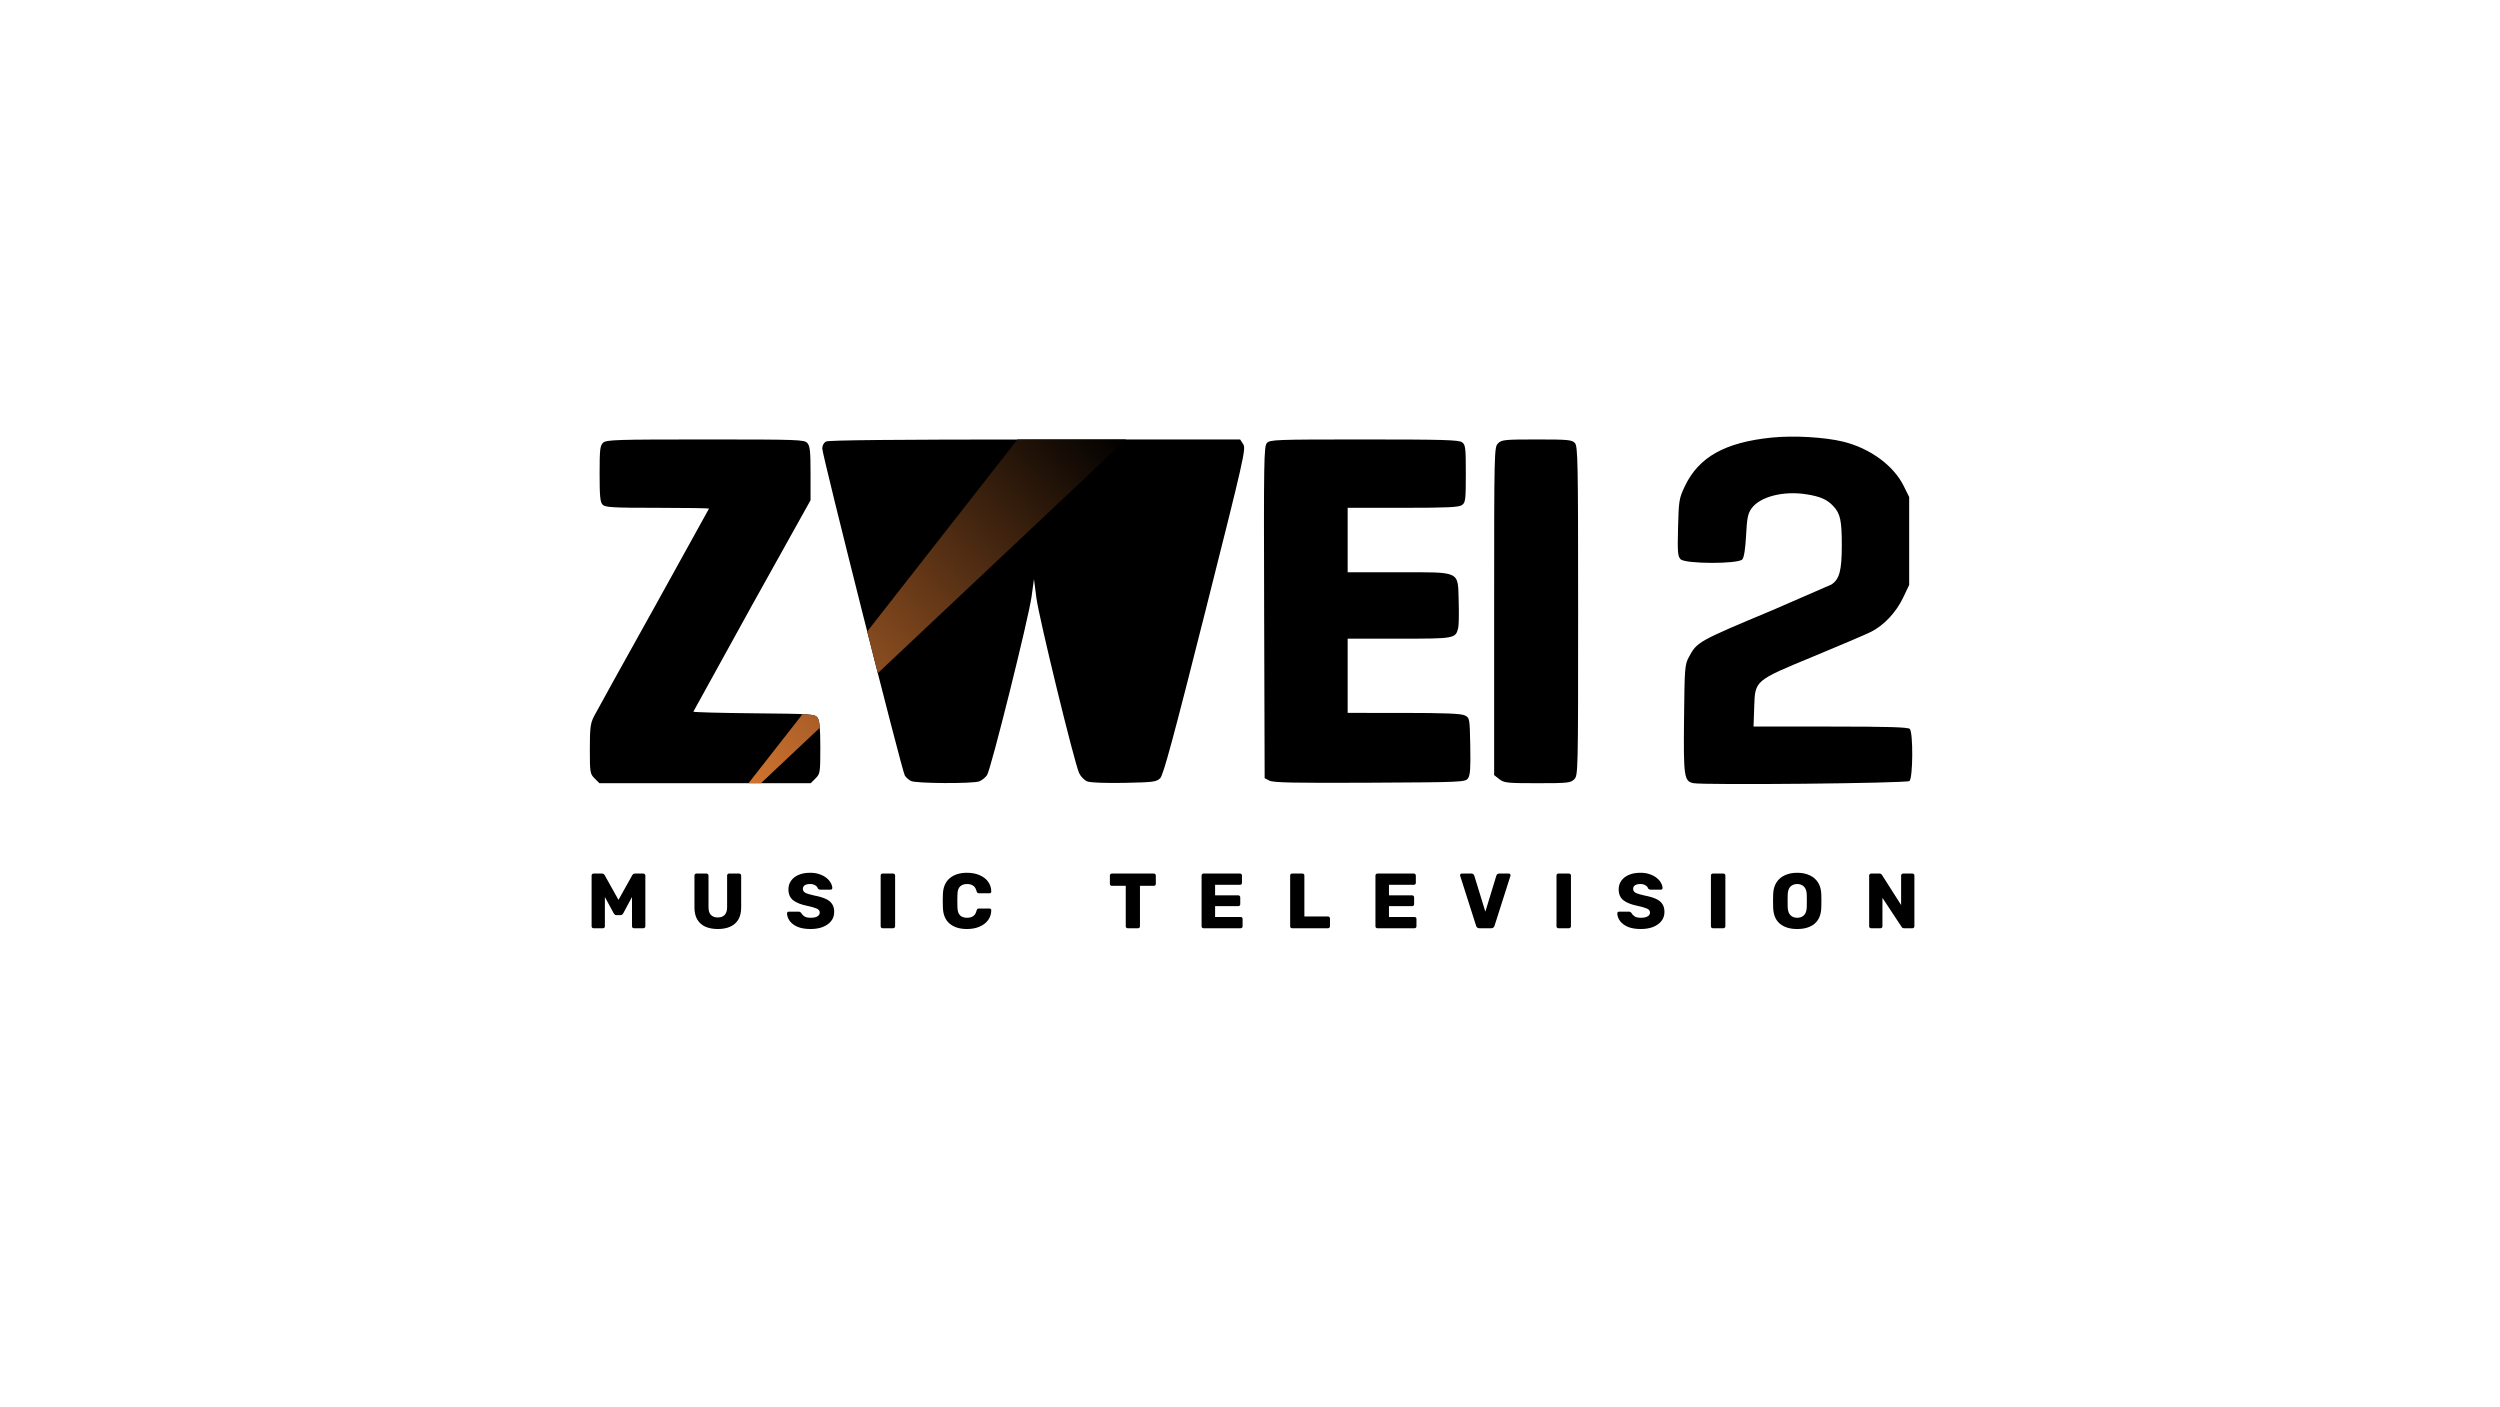
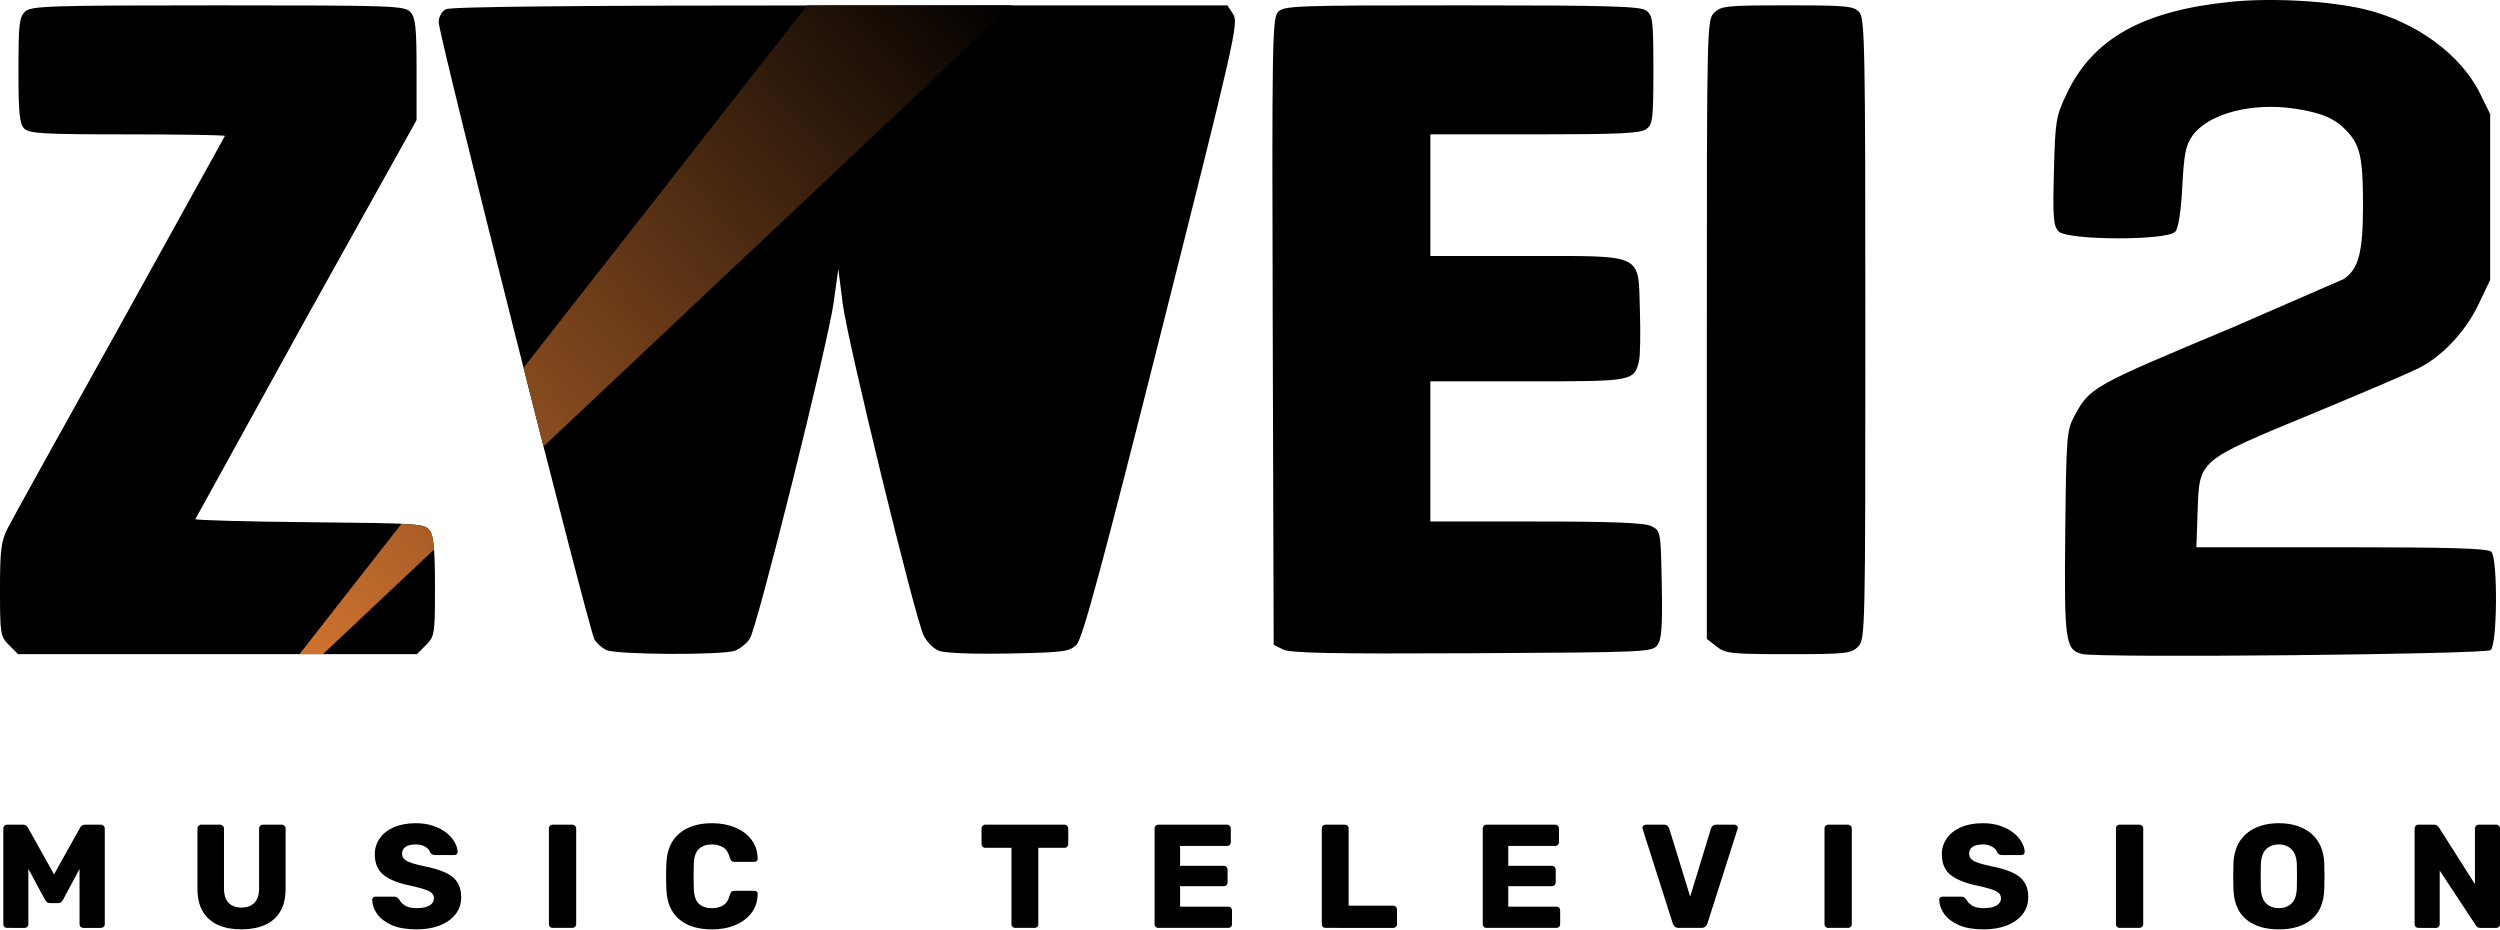
- <svg xmlns="http://www.w3.org/2000/svg" xmlns:xlink="http://www.w3.org/1999/xlink" width="1280" height="720">
+ <svg xmlns="http://www.w3.org/2000/svg" xmlns:xlink="http://www.w3.org/1999/xlink" width="672.496" height="250">
  <defs>
-     <linearGradient id="A" x1="576.513" y1="225" x2="365.402" y2="423.785" gradientUnits="userSpaceOnUse">
+     <linearGradient id="A" x1="272.216" y1="1.439" x2="62.872" y2="198.561" gradientUnits="userSpaceOnUse">
      <stop offset="0" />
      <stop offset="1" stop-color="#e78035" />
    </linearGradient>
    <path id="B" d="M415.03 475.658q-4 0-6.68-1.12-2.64-1.16-4-3-1.32-1.84-1.4-3.92 0-.32.24-.56.28-.28.64-.28h5.04q.56 0 .84.2.28.2.56.52.44.92 1.56 1.68 1.12.72 3.2.72 2.32 0 3.48-.72 1.2-.72 1.2-1.96 0-1.32-1.48-2-1.48-.68-5-1.44-4.56-.92-7.08-2.8-2.48-1.92-2.48-5.68 0-2.44 1.36-4.36 1.36-1.92 3.84-3 2.52-1.08 5.92-1.08 2.76 0 4.84.76 2.12.72 3.56 1.92 1.44 1.16 2.16 2.52.76 1.36.8 2.6 0 .32-.24.6-.24.24-.6.24h-5.28q-.88 0-1.32-.68-.24-.88-1.28-1.52-1.04-.68-2.64-.68-1.76 0-2.76.64-.96.64-.96 1.88 0 1.24 1.24 1.96 1.28.68 4.56 1.4 3.64.68 5.88 1.72 2.24 1 3.28 2.64 1.08 1.6 1.08 4.04 0 2.72-1.56 4.68-1.56 1.96-4.28 3.04-2.72 1.04-6.24 1.04z" />
    <path id="C" d="M451.9 475.258q-.44 0-.72-.28-.28-.28-.28-.72v-26q0-.44.28-.72.28-.28.72-.28h5.36q.44 0 .72.28.32.28.32.72v26q0 .44-.32.72-.28.28-.72.28z" />
-     <path id="D" d="M616.21 475.258q-.44 0-.72-.28-.28-.28-.28-.72v-26q0-.4.28-.68.28-.32.72-.32h18.68q.44 0 .72.32.28.28.28.68v3.76q0 .44-.28.72-.28.28-.72.28h-12.76v5.4h11.88q.44 0 .72.32.28.28.28.72v3.48q0 .4-.28.72-.28.28-.72.28h-11.88v5.56h13.08q.44 0 .72.28.28.28.28.72v3.76q0 .44-.28.72-.28.28-.72.28z" />
+     <path id="D" d="M616.2 475.258q-.44 0-.72-.28-.28-.28-.28-.72v-26q0-.4.28-.68.28-.32.72-.32h18.68q.44 0 .72.32.28.28.28.68v3.76q0 .44-.28.72-.28.28-.72.28h-12.76v5.4H634q.44 0 .72.32.28.28.28.72v3.48q0 .4-.28.72-.28.28-.72.28h-11.88v5.56h13.08q.44 0 .72.28.28.28.28.72v3.76q0 .44-.28.72-.28.28-.72.28z" />
  </defs>
-   <path d="M866.815 400.957c-4.56-1.077-4.894-3.484-4.588-32.957.27-25.92.4-27.73 2.432-31.5 4.23-7.882 4.548-8.06 42.84-24.087l30.164-13.124c4.148-2.695 5.336-7.176 5.336-20.125 0-12.68-.756-16.185-4.317-20-3.195-3.43-6.646-4.952-13.808-6.085-11.836-1.872-23.816 1.23-28.125 7.28-1.833 2.575-2.303 4.92-2.756 13.754-.345 6.727-1.042 11.248-1.893 12.273-2.032 2.448-29.18 2.402-31.635-.053-1.452-1.452-1.626-3.626-1.304-16.25.353-13.815.533-14.912 3.45-21.074 7.095-15 20.6-22.55 44.567-24.975 11.194-1.13 27.028-.226 36.5 2.088 13.774 3.363 25.896 12.252 31.065 22.778l2.755 5.6v45l-3.095 6.5c-3.565 7.487-9.826 14.172-16.36 17.464-2.5 1.26-15.623 6.87-29.163 12.47-30.706 12.697-30.248 12.308-30.726 26.13l-.344 9.937h39.394c29.306 0 39.7.307 40.594 1.2 1.792 1.792 1.652 25.18-.16 26.684-1.415 1.174-106.1 2.187-110.825 1.073zm-562.36-2.4c-2.346-2.346-2.455-3-2.455-15.04 0-10.896.288-13.15 2.146-16.795 1.18-2.316 14.905-27.083 30.5-55.038L363 260.422c0-.232-11.893-.422-26.43-.422-22.693 0-26.65-.222-28-1.57-1.282-1.282-1.57-4.202-1.57-15.845 0-12.558.22-14.472 1.83-15.93 1.65-1.494 6.742-1.655 52.345-1.655 47.67 0 50.6.103 52.17 1.83 1.37 1.515 1.655 4.186 1.655 15.56v13.732l-30 53.846-30 54.398c0 .304 13.987.684 31.082.844 29.432.275 31.157.394 32.5 2.232 1.057 1.446 1.418 5.346 1.418 15.295 0 12.845-.094 13.448-2.455 15.8L415.1 401H306.9zm161.997 1.324c-1.127-.547-2.563-1.82-3.192-2.826-1.453-2.327-42.26-164-42.26-167.42 0-1.5.798-2.978 1.934-3.587 1.298-.695 36.48-1.035 106.977-1.035h105.043l1.575 2.404c1.493 2.28.477 6.76-19.42 85.667-16.275 64.54-21.465 83.73-23.077 85.346-1.908 1.9-3.428 2.1-18.32 2.397-9.65.187-17.352-.108-18.98-.727-1.548-.6-3.387-2.464-4.23-4.314-2.513-5.522-20.6-79.673-21.887-89.773l-1.22-9.5-1.244 9c-1.556 11.254-20.735 88.18-22.762 91.295-.82 1.262-2.624 2.725-4.006 3.25-3.298 1.254-32.3 1.108-34.93-.175zM650 399.72l-2.5-1.28-.256-84.886c-.235-77.92-.12-85.036 1.405-86.72 1.567-1.732 4.374-1.835 49.815-1.835 40 0 48.482.24 50.095 1.42 1.77 1.293 1.94 2.722 1.94 16.08s-.172 14.787-1.94 16.08c-1.568 1.147-7.38 1.42-30.25 1.42H690v33h25.9c32.462 0 30.465-.967 30.95 14.982.187 6.14.074 12.223-.25 13.52-1.37 5.46-1.586 5.498-30.16 5.498H690v38l28.75.015c21.152.01 29.4.35 31.25 1.278 2.473 1.25 2.503 1.422 2.775 15.76.216 11.392-.034 14.92-1.17 16.472-1.4 1.915-2.948 1.984-50.275 2.226-38.102.195-49.38-.03-51.33-1.03zm117.635-.793L765 396.855v-83.927c0-82.594.032-83.96 2-85.927 1.85-1.85 3.333-2 19.845-2 16.018 0 18.014.187 19.5 1.83 1.512 1.67 1.655 9.08 1.655 86 0 82.838-.032 84.203-2 86.17-1.842 1.842-3.333 2-18.865 2-15.548 0-17.07-.162-19.5-2.073zM303.9 475.258q-.44 0-.72-.28-.28-.28-.28-.72v-26q0-.4.28-.68.28-.32.72-.32h4.32q.68 0 1 .36.32.32.4.52l7.04 12.6 7.04-12.6q.08-.2.4-.52.32-.36 1-.36h4.28q.44 0 .72.32.32.28.32.68v26q0 .44-.32.72-.28.28-.72.28h-4.76q-.44 0-.76-.28-.28-.28-.28-.72v-15l-4.48 8.36q-.2.36-.52.64-.32.28-.88.28h-2.08q-.56 0-.88-.28-.32-.28-.52-.64l-4.52-8.36v15q0 .44-.28.72-.28.28-.72.28zm63.66.4q-3.64 0-6.36-1.16-2.68-1.2-4.16-3.64-1.48-2.44-1.48-6.28v-16.32q0-.4.28-.68.28-.32.72-.32h5.16q.44 0 .72.32.32.28.32.68v16.28q0 2.64 1.24 3.92 1.24 1.28 3.52 1.28 2.24 0 3.48-1.28 1.28-1.28 1.28-3.92v-16.28q0-.4.28-.68.28-.32.72-.32h5.2q.4 0 .68.32.32.28.32.68v16.32q0 3.84-1.48 6.28-1.48 2.44-4.2 3.64-2.68 1.16-6.24 1.16z" />
-   <use xlink:href="#B" />
-   <use xlink:href="#C" />
-   <path d="M495.13 475.658q-5.68 0-8.92-2.76-3.24-2.76-3.44-8.08-.08-1.64-.08-3.52 0-1.88.08-3.6.2-5.24 3.48-8.04 3.32-2.8 8.88-2.8 3.52 0 6.28 1.16 2.8 1.16 4.44 3.32 1.64 2.16 1.68 5.16.04.36-.24.6-.24.24-.6.24h-5.4q-.56 0-.84-.2-.24-.24-.44-.84-.56-2.12-1.84-2.88-1.24-.8-3.08-.8-2.2 0-3.52 1.24-1.28 1.2-1.36 4.04-.12 3.28 0 6.72.08 2.84 1.36 4.08 1.32 1.2 3.52 1.2 1.84 0 3.12-.8 1.28-.8 1.8-2.88.2-.64.44-.84.28-.2.84-.2h5.4q.36 0 .6.24.28.24.24.6-.04 3-1.68 5.16-1.64 2.16-4.44 3.32-2.76 1.16-6.28 1.16zm82.25-.4q-.44 0-.72-.28-.28-.28-.28-.72v-20.72h-7.12q-.44 0-.72-.28-.28-.32-.28-.72v-4.28q0-.4.28-.68.28-.32.72-.32h21.52q.44 0 .72.32.28.28.28.68v4.28q0 .4-.28.72-.28.28-.72.28h-7.12v20.72q0 .44-.28.72-.28.28-.72.28z" />
-   <use xlink:href="#D" />
-   <path d="M661.56 475.258q-.44 0-.72-.28-.28-.28-.28-.72v-26q0-.44.28-.72.28-.28.72-.28h5.28q.44 0 .72.28.28.28.28.72v20.96h12.12q.4 0 .68.32.32.28.32.72v4q0 .44-.32.72-.28.28-.68.28z" />
-   <use xlink:href="#D" x="89.02" />
-   <path d="M757.42 475.258q-.72 0-1.12-.36-.36-.36-.52-.84l-8.16-25.6q-.08-.2-.08-.36 0-.32.24-.56.28-.28.64-.28h4.96q.64 0 1 .36.36.36.44.68l5.68 18.48 5.64-18.48q.08-.32.44-.68.36-.36 1-.36h5q.32 0 .56.28.28.24.28.56 0 .16-.08.36l-8.16 25.6q-.16.48-.56.84-.36.36-1.08.36z" />
-   <use xlink:href="#C" x="346.03" />
-   <use xlink:href="#B" x="425.09" />
-   <use xlink:href="#C" x="425.09" />
-   <path d="M920.18 475.658q-5.56 0-8.84-2.68-3.28-2.72-3.48-8.2-.12-3.4 0-6.92.12-3.6 1.68-6.04 1.56-2.44 4.28-3.68 2.76-1.28 6.36-1.28 3.64 0 6.36 1.28 2.72 1.24 4.28 3.68 1.56 2.44 1.68 6.04.12 3.52 0 6.92-.2 5.48-3.48 8.2-3.28 2.68-8.84 2.68zm0-5.76q2.12 0 3.44-1.28 1.32-1.28 1.44-4.08.08-3.32 0-6.56-.12-2.8-1.48-4.08-1.32-1.28-3.4-1.28-2.08 0-3.44 1.28-1.32 1.28-1.44 4.08-.08 3.24 0 6.56.12 2.8 1.44 4.08 1.32 1.28 3.44 1.28zm37.83 5.36q-.44 0-.72-.28-.28-.28-.28-.72v-26q0-.4.28-.68.28-.32.72-.32h4.24q.68 0 .96.32.28.28.4.44l9.76 15.36v-15.12q0-.4.28-.68.28-.32.72-.32h4.8q.44 0 .72.32.28.28.28.68v25.96q0 .44-.28.76-.28.28-.72.28h-4.28q-.64 0-.96-.28-.28-.32-.36-.48l-9.76-14.8v14.56q0 .44-.28.72-.28.28-.72.28z" />
-   <path d="M529.912 225l-8.96.012-76.937 98.316 5.416 21.334L576.514 225zM410.9 365.645L383.232 401h6.367l30.14-28.38c-.217-2.827-.58-4.392-1.156-5.18-.756-1.034-1.817-1.517-7.682-1.797z" fill="url(#A)" />
+   <path d="M560.1 175.924c-4.522-1.068-4.853-3.455-4.55-32.68.268-25.703.397-27.498 2.412-31.236 4.195-7.816 4.5-7.993 42.482-23.885l29.912-13.014c4.113-2.672 5.29-7.116 5.29-19.957 0-12.574-.75-16.05-4.28-19.833-3.168-3.4-6.6-4.91-13.692-6.034-11.737-1.856-23.617 1.22-27.9 7.22-1.818 2.553-2.284 4.88-2.733 13.64-.342 6.67-1.033 11.154-1.877 12.17-2.015 2.428-28.936 2.382-31.37-.053-1.44-1.44-1.612-3.596-1.293-16.114.35-13.7.53-14.787 3.42-20.898C562.957 10.373 576.35 2.886 600.115.48c11.1-1.12 26.802-.224 36.195 2.07 13.66 3.335 25.68 12.15 30.805 22.587l2.732 5.553v44.624l-3.07 6.446c-3.535 7.424-9.744 14.053-16.223 17.318-2.48 1.25-15.492 6.813-28.92 12.366-30.45 12.59-29.995 12.205-30.47 25.91l-.34 9.854H629.9c29.06 0 39.368.304 40.254 1.2 1.777 1.777 1.638 24.97-.16 26.46-1.403 1.164-105.212 2.17-109.898 1.064zm-557.655-2.38C.108 171.218 0 170.57 0 158.63c0-10.805.286-13.04 2.128-16.655 1.17-2.297 14.78-26.856 30.245-54.578L60.5 36.565c0-.23-11.794-.418-26.21-.418-22.503 0-26.427-.22-27.766-1.557-1.27-1.27-1.557-4.167-1.557-15.712 0-12.453.218-14.35 1.815-15.797C8.41 1.6 13.458 1.44 58.68 1.44c47.27 0 50.177.102 51.734 1.815 1.36 1.502 1.64 4.15 1.64 15.43V32.3l-29.75 53.396-29.75 53.943c0 .3 13.87.678 30.822.837 29.186.273 30.896.39 32.228 2.213 1.048 1.434 1.406 5.3 1.406 15.167 0 12.738-.093 13.335-2.434 15.668l-2.425 2.442H4.86zm160.642 1.313c-1.118-.542-2.542-1.805-3.165-2.802-1.44-2.308-41.906-162.628-41.906-166.02 0-1.487.79-2.953 1.918-3.557 1.287-.69 36.175-1.026 106.082-1.026H330.17l1.562 2.384c1.48 2.26.473 6.703-19.258 84.95-16.14 64-21.285 83.03-22.884 84.632-1.892 1.884-3.4 2.082-18.167 2.377-9.57.185-17.207-.107-18.82-.72-1.535-.595-3.36-2.443-4.195-4.278-2.492-5.476-20.428-79.006-21.704-89.022l-1.2-9.42-1.234 8.925c-1.543 11.16-20.562 87.442-22.572 90.53-.813 1.25-2.602 2.702-3.972 3.223-3.27 1.244-32.03 1.1-34.638-.174zm182.012-.16l-2.48-1.27-.254-84.176c-.233-77.268-.12-84.325 1.393-85.995 1.554-1.718 4.337-1.82 49.398-1.82 39.665 0 48.076.238 49.676 1.408 1.755 1.282 1.924 2.7 1.924 15.945s-.17 14.663-1.924 15.945c-1.555 1.137-7.318 1.408-29.997 1.408h-28.072V68.87h25.683c32.2 0 30.2-.96 30.69 14.857.185 6.09.073 12.12-.248 13.407-1.36 5.414-1.573 5.452-29.908 5.452h-26.22v37.682l28.51.015c20.975.01 29.154.347 30.99 1.267 2.452 1.24 2.482 1.4 2.752 15.628.214 11.297-.034 14.795-1.16 16.334-1.388 1.9-2.923 1.967-49.854 2.207-37.783.193-48.967-.03-50.9-1.02zm116.65-.786l-2.613-2.055V88.63c0-81.903.032-83.258 1.983-85.208 1.835-1.835 3.305-1.983 19.68-1.983 15.884 0 17.863.185 19.337 1.815 1.5 1.656 1.64 9.004 1.64 85.28 0 82.145-.032 83.5-1.983 85.45-1.827 1.827-3.305 1.983-18.707 1.983-15.418 0-16.927-.16-19.337-2.056zM1.884 249.603q-.436 0-.714-.278-.278-.278-.278-.714V222.83q0-.397.278-.674.278-.317.714-.317h4.284q.674 0 .992.357.317.317.397.516l6.98 12.495 6.98-12.495q.08-.198.397-.516.317-.357.992-.357h4.244q.436 0 .714.317.317.278.317.674v25.782q0 .436-.317.714-.278.278-.714.278h-4.72q-.436 0-.754-.278-.278-.278-.278-.714v-14.875l-4.443 8.3q-.198.357-.516.635-.317.278-.873.278h-2.063q-.555 0-.873-.278-.317-.278-.516-.635l-4.482-8.3v14.875q0 .436-.278.714-.278.278-.714.278zm63.127.397q-3.6 0-6.307-1.15-2.658-1.2-4.125-3.6-1.468-2.42-1.468-6.227V222.83q0-.397.278-.674.278-.317.714-.317h5.117q.436 0 .714.317.317.278.317.674v16.144q0 2.618 1.23 3.887 1.23 1.27 3.49 1.27 2.22 0 3.45-1.27 1.27-1.27 1.27-3.887V222.83q0-.397.278-.674.278-.317.714-.317h5.156q.397 0 .674.317.317.278.317.674v16.183q0 3.808-1.468 6.227-1.468 2.42-4.165 3.6-2.658 1.15-6.188 1.15z" />
+   <g transform="matrix(.991634 0 0 .991634 -299.4735 -221.6787)">
+     <use xlink:href="#B" />
+     <use xlink:href="#C" />
+   </g>
+   <path d="M191.514 250q-5.632 0-8.845-2.737-3.213-2.737-3.41-8.012-.08-1.626-.08-3.49 0-1.864.08-3.57.198-5.196 3.45-7.973 3.292-2.777 8.806-2.777 3.49 0 6.227 1.15 2.777 1.15 4.403 3.292 1.626 2.142 1.666 5.117.04.357-.238.595-.238.238-.595.238h-5.355q-.555 0-.833-.198-.238-.238-.436-.833-.555-2.102-1.825-2.856-1.23-.793-3.054-.793-2.182 0-3.49 1.23-1.27 1.2-1.35 4.006-.12 3.253 0 6.664.08 2.816 1.35 4.046 1.31 1.2 3.49 1.2 1.825 0 3.094-.793 1.27-.793 1.785-2.856.198-.635.436-.833.278-.198.833-.198h5.355q.357 0 .595.238.278.238.238.595-.04 2.975-1.666 5.117-1.626 2.142-4.403 3.292-2.737 1.15-6.227 1.15zm81.562-.397q-.436 0-.714-.278-.278-.278-.278-.714v-20.547h-7.06q-.436 0-.714-.278-.278-.317-.278-.714v-4.244q0-.397.278-.674.278-.317.714-.317h21.34q.436 0 .714.317.278.278.278.674v4.244q0 .397-.278.714-.278.278-.714.278h-7.06v20.547q0 .436-.278.714-.278.278-.714.278z" />
+   <use xlink:href="#D" transform="matrix(.991634 0 0 .991634 -299.4735 -221.6787)" />
+   <path d="M356.552 249.603q-.436 0-.714-.278-.278-.278-.278-.714V222.83q0-.436.278-.714.278-.278.714-.278h5.236q.436 0 .714.278.278.278.278.714v20.785h12.02q.397 0 .674.317.317.278.317.714v3.967q0 .436-.317.714-.278.278-.674.278z" />
+   <use xlink:href="#D" x="89.02" transform="matrix(.991634 0 0 .991634 -299.4735 -221.6787)" />
+   <path d="M451.6 249.603q-.714 0-1.11-.357-.357-.357-.516-.833l-8.092-25.386q-.08-.198-.08-.357 0-.317.238-.555.278-.278.635-.278h4.92q.635 0 .992.357.357.357.436.674l5.632 18.325 5.593-18.325q.08-.317.436-.674.357-.357.992-.357h4.958q.317 0 .555.278.278.238.278.555 0 .16-.08.357l-8.092 25.386q-.16.476-.555.833-.357.357-1.07.357z" />
+   <g transform="matrix(.991634 0 0 .991634 -299.4735 -221.6787)">
+     <use xlink:href="#C" x="346.03" />
+     <use xlink:href="#B" x="425.09" />
+     <use xlink:href="#C" x="425.09" />
+   </g>
+   <path d="M613.008 250q-5.513 0-8.766-2.658-3.253-2.697-3.45-8.13-.12-3.372 0-6.862.12-3.57 1.666-5.99 1.547-2.42 4.244-3.65 2.737-1.27 6.307-1.27 3.6 0 6.307 1.27 2.697 1.23 4.244 3.65 1.547 2.42 1.666 5.99.12 3.49 0 6.862-.198 5.434-3.45 8.13-3.253 2.658-8.766 2.658zm0-5.712q2.102 0 3.41-1.27 1.31-1.27 1.428-4.046.08-3.292 0-6.505-.12-2.777-1.468-4.046-1.31-1.27-3.372-1.27-2.063 0-3.41 1.27-1.31 1.27-1.428 4.046-.08 3.213 0 6.505.12 2.777 1.428 4.046 1.31 1.27 3.41 1.27zm37.514 5.315q-.436 0-.714-.278-.278-.278-.278-.714V222.83q0-.397.278-.674.278-.317.714-.317h4.205q.674 0 .952.317.278.278.397.436l9.678 15.232V222.83q0-.397.278-.674.278-.317.714-.317h4.76q.436 0 .714.317.278.278.278.674v25.743q0 .436-.278.754-.278.278-.714.278h-4.244q-.635 0-.952-.278-.278-.317-.357-.476l-9.678-14.676v14.438q0 .436-.278.714-.278.278-.714.278z" />
+   <path d="M226.005 1.44l-8.885.012-76.293 97.493 5.37 21.156L272.217 1.44zM107.99 140.907l-27.437 35.06h6.314l29.888-28.143c-.215-2.803-.575-4.355-1.146-5.137-.75-1.025-1.802-1.504-7.618-1.782z" fill="url(#A)" />
</svg>
